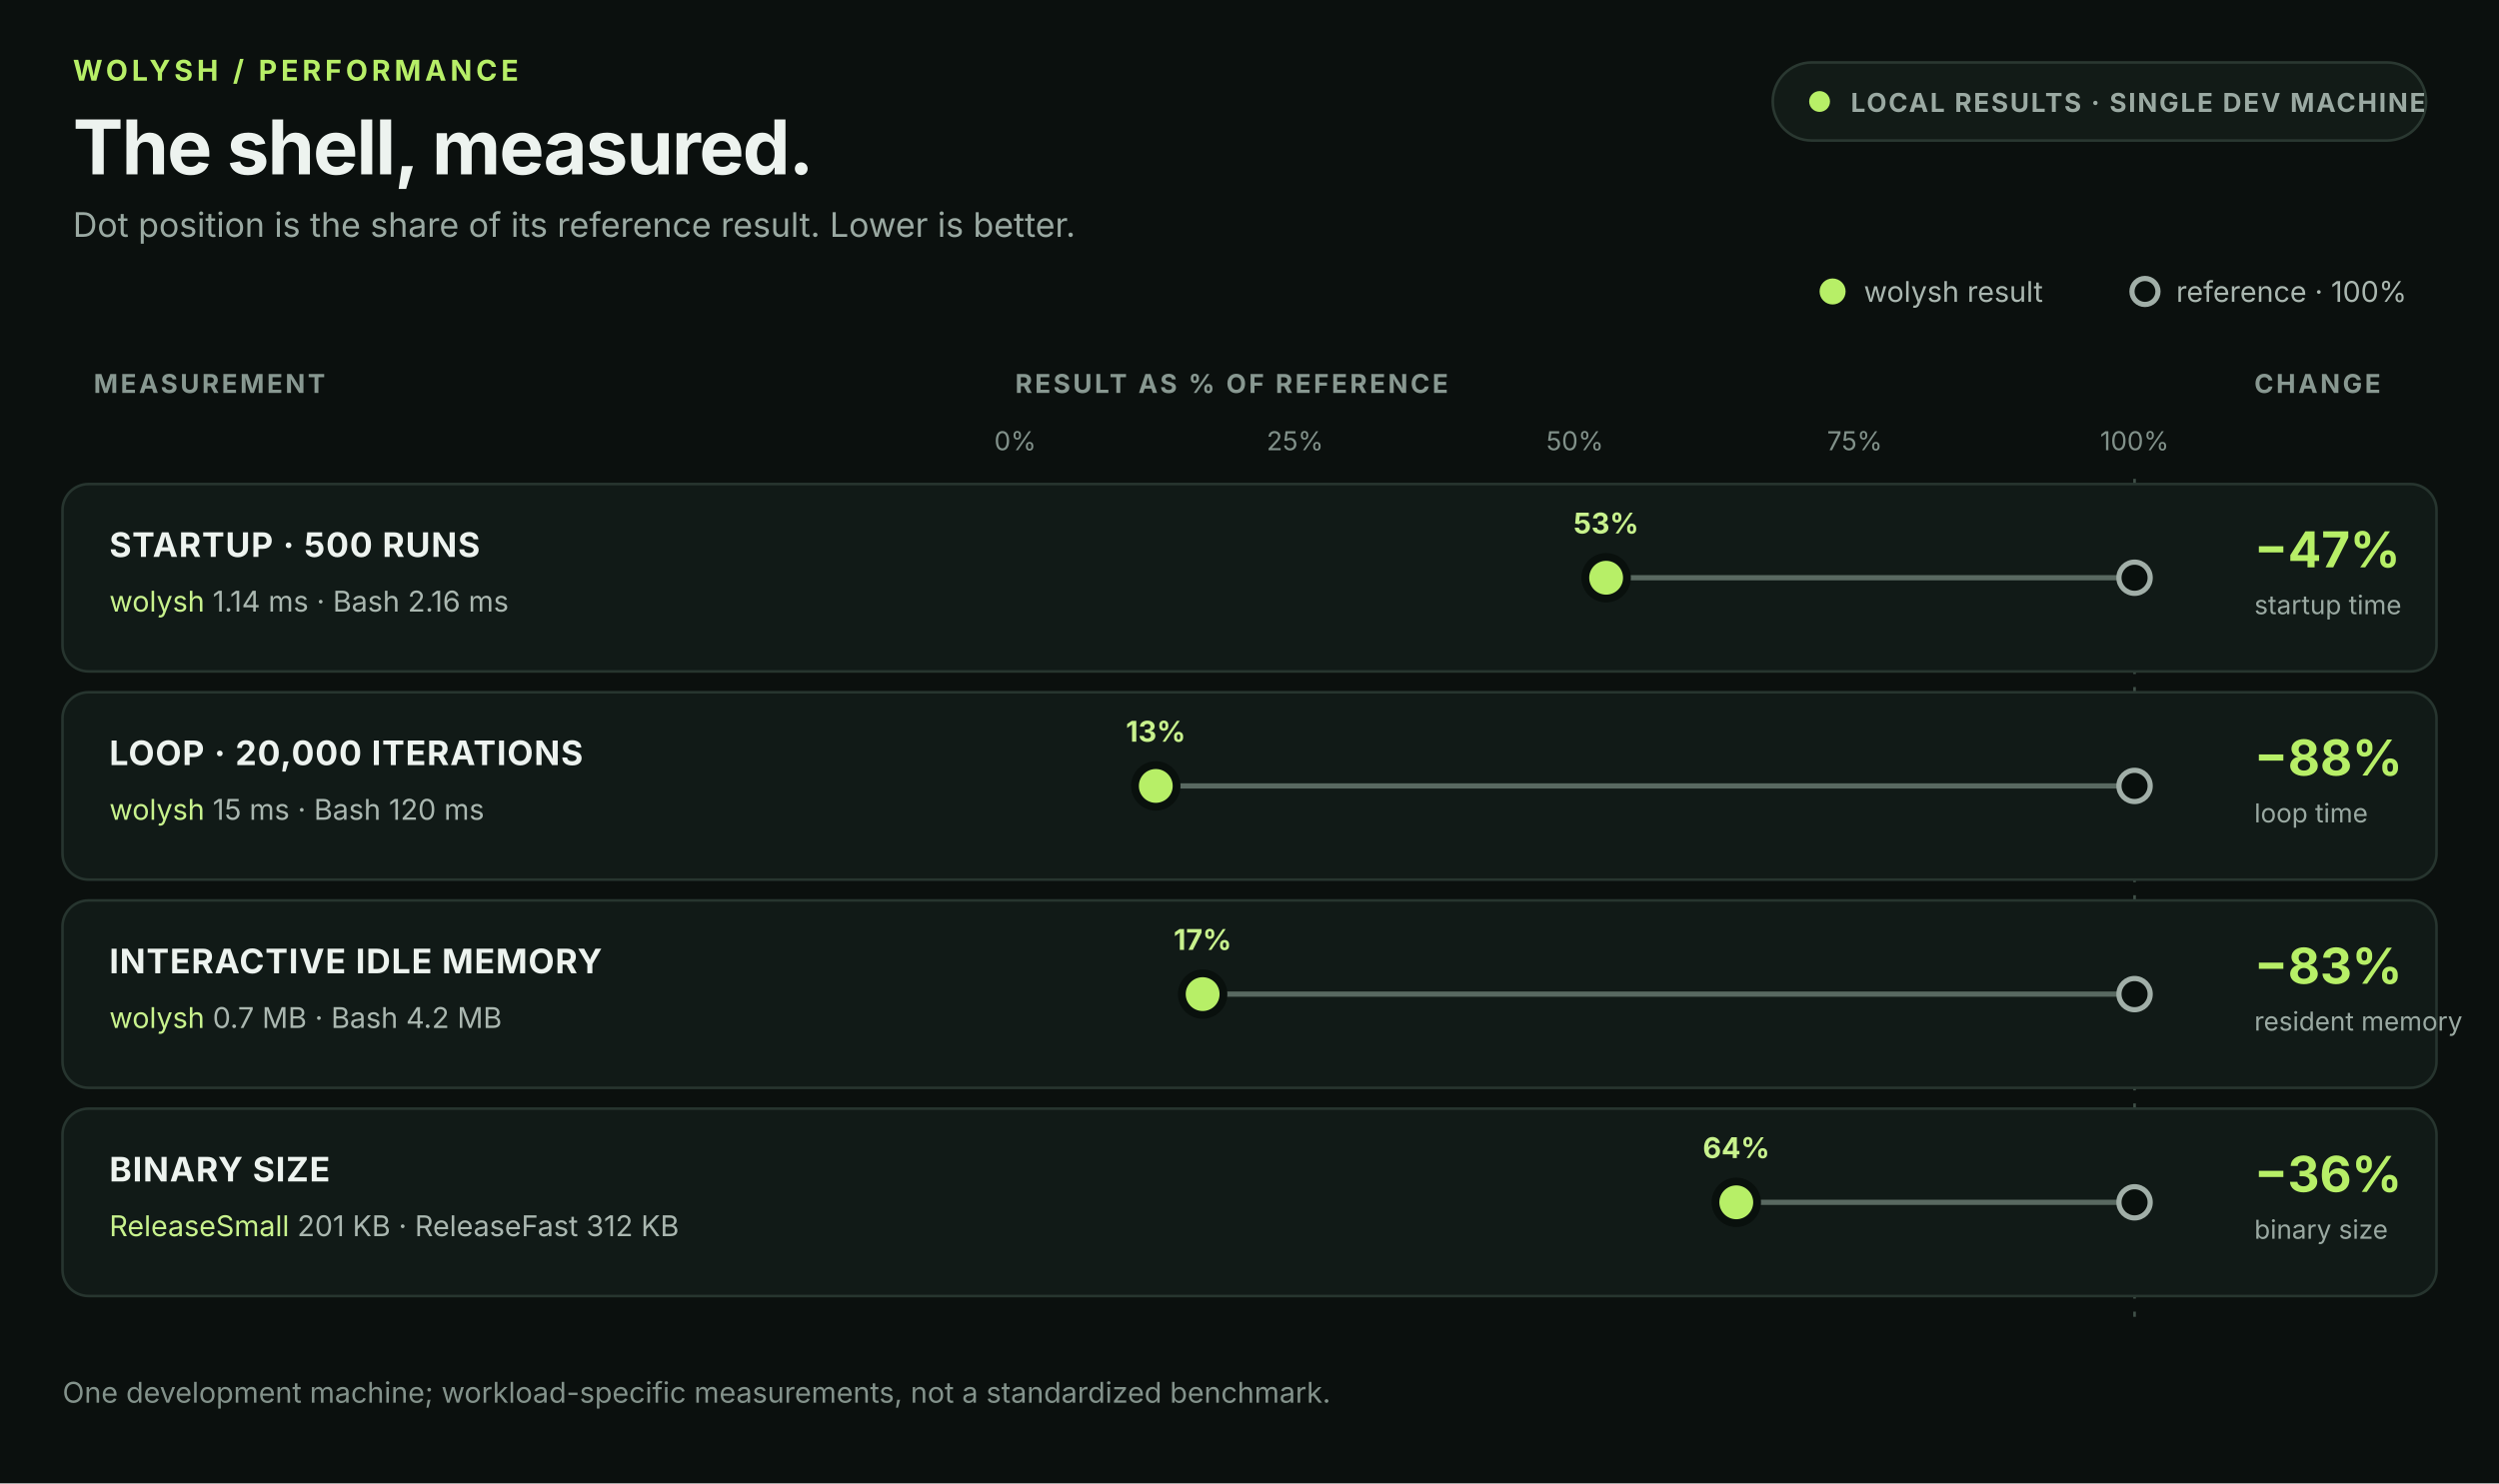
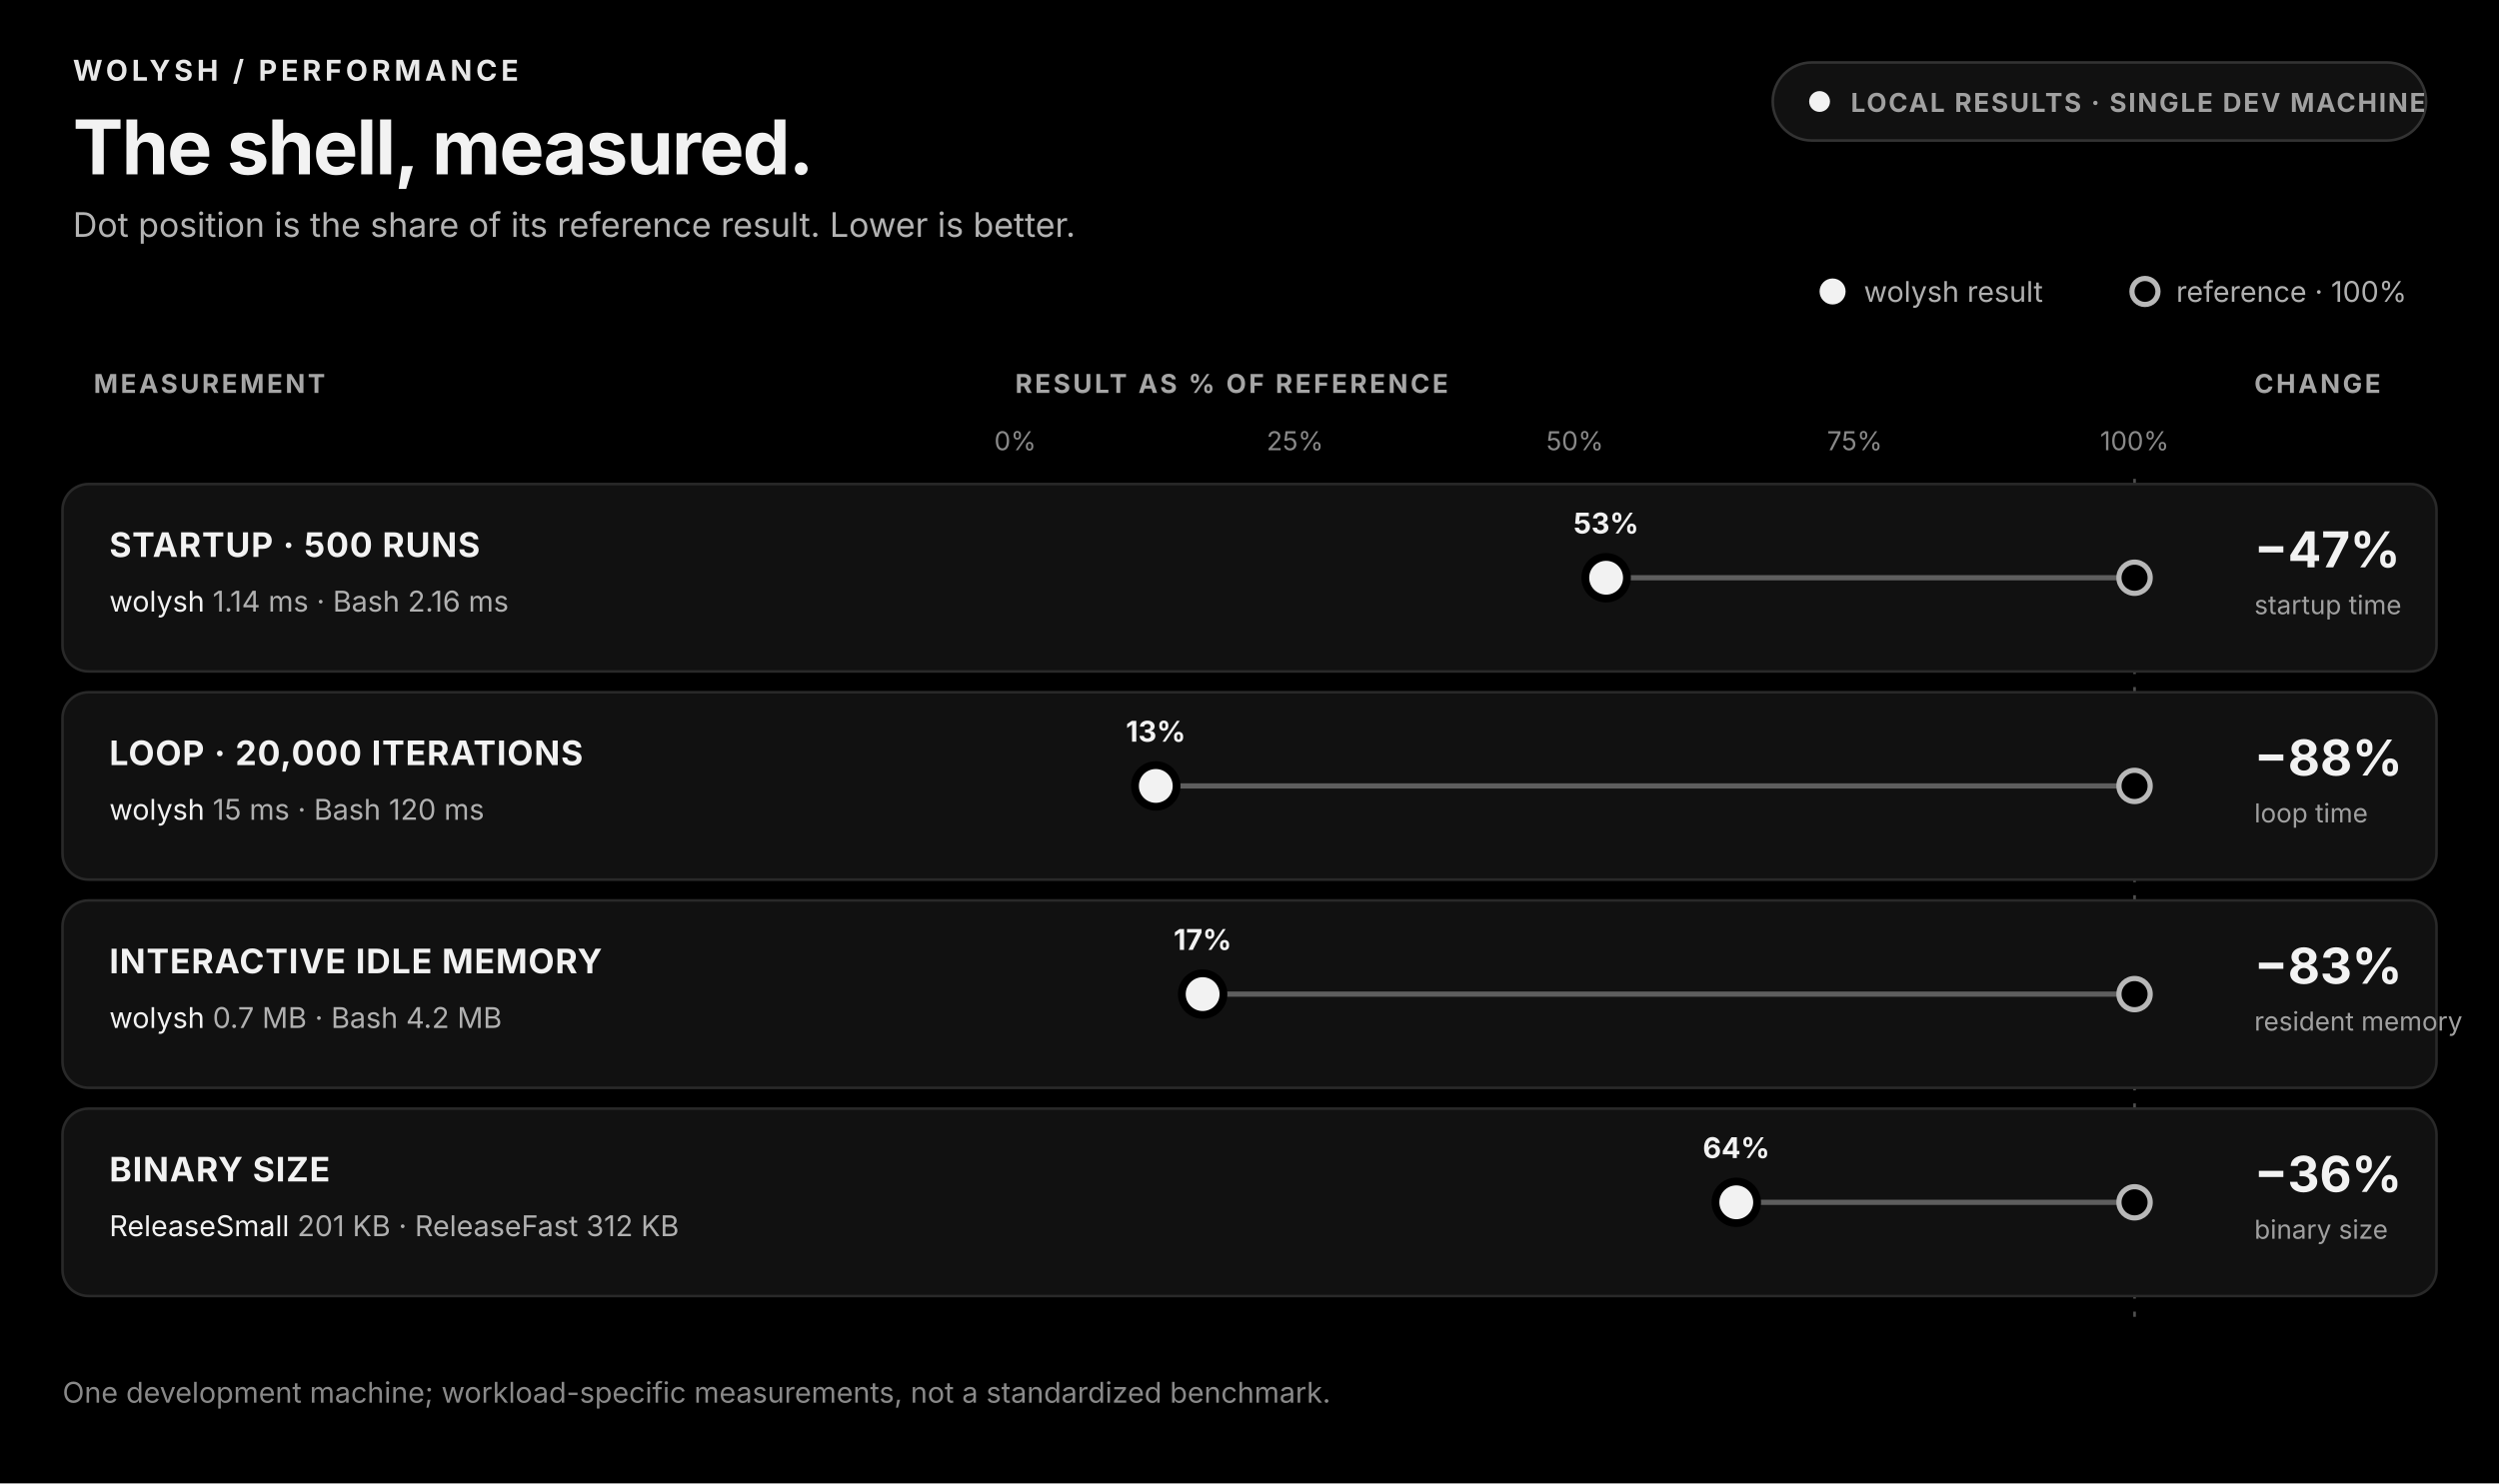
<svg xmlns="http://www.w3.org/2000/svg" width="960" height="570" viewBox="0 0 960 570" role="img" aria-labelledby="title description">
  <style>
-     text { font-family: Inter, ui-sans-serif, system-ui, sans-serif; fill: #edf3ef; }
-     .eyebrow { font-size: 11px; font-weight: 700; letter-spacing: 1.5px; fill: #b7ef67; }
+     text { font-family: Inter, ui-sans-serif, system-ui, sans-serif; fill: #f2f2f2; }
+     .eyebrow { font-size: 11px; font-weight: 700; letter-spacing: 1.5px; fill: #e8e8e8; }
    .title { font-size: 29px; font-weight: 750; letter-spacing: -0.6px; }
-     .subtitle { font-size: 13px; fill: #9aa9a2; }
-     .meta { font-size: 10px; font-weight: 650; letter-spacing: 0.7px; fill: #9aa9a2; }
-     .column { font-size: 10px; font-weight: 700; letter-spacing: 1px; fill: #889891; }
-     .tick { font-size: 10px; fill: #81918a; }
-     .row { fill: #111a17; stroke: #27352f; stroke-width: 1; }
+     .subtitle { font-size: 13px; fill: #b3b3b3; }
+     .meta { font-size: 10px; font-weight: 650; letter-spacing: 0.7px; fill: #a0a0a0; }
+     .column { font-size: 10px; font-weight: 700; letter-spacing: 1px; fill: #a6a6a6; }
+     .tick { font-size: 10px; fill: #898989; }
+     .row { fill: #111111; stroke: #292929; stroke-width: 1; }
    .metric { font-size: 13px; font-weight: 700; letter-spacing: 0.35px; }
-     .detail { font-size: 11px; fill: #aab7b0; }
-     .wolysh-text { fill: #c8f28d; }
-     .connector { stroke: #596961; stroke-width: 2; }
-     .point { fill: #b7ef67; stroke: #09100d; stroke-width: 3; }
-     .point-label { font-size: 11px; font-weight: 750; fill: #c8f28d; }
-     .reference { fill: #09100d; stroke: #a1afa8; stroke-width: 2; }
-     .guide { stroke: #405048; stroke-width: 1; stroke-dasharray: 3 5; }
-     .change { font-size: 19px; font-weight: 750; fill: #b7ef67; }
-     .change-detail { font-size: 10px; fill: #9aa9a2; }
-     .foot { font-size: 11px; fill: #83928b; }
+     .detail { font-size: 11px; fill: #b0b0b0; }
+     .wolysh-text { fill: #f2f2f2; }
+     .connector { stroke: #5e5e5e; stroke-width: 2; }
+     .point { fill: #f2f2f2; stroke: #000000; stroke-width: 3; }
+     .point-label { font-size: 11px; font-weight: 750; fill: #f2f2f2; }
+     .reference { fill: #000000; stroke: #b8b8b8; stroke-width: 2; }
+     .guide { stroke: #505050; stroke-width: 1; stroke-dasharray: 3 5; }
+     .change { font-size: 19px; font-weight: 750; fill: #f2f2f2; }
+     .change-detail { font-size: 10px; fill: #a0a0a0; }
+     .foot { font-size: 11px; fill: #898989; }
  </style>
-   <rect width="960" height="570" fill="#0b100e" />
+   <rect width="960" height="570" fill="#000000" />
  <text class="eyebrow" x="28" y="31">WOLYSH / PERFORMANCE</text>
  <text class="title" x="28" y="67">The shell, measured.</text>
  <text class="subtitle" x="28" y="91">Dot position is the share of its reference result. Lower is better.</text>
-   <rect x="681" y="24" width="251" height="30" rx="15" fill="#121b17" stroke="#2a3831" />
-   <circle cx="699" cy="39" r="4" fill="#b7ef67" />
+   <rect x="681" y="24" width="251" height="30" rx="15" fill="#111111" stroke="#333333" />
+   <circle cx="699" cy="39" r="4" fill="#f2f2f2" />
  <text class="meta" x="711" y="43">LOCAL RESULTS · SINGLE DEV MACHINE</text>
-   <circle cx="704" cy="112" r="5" fill="#b7ef67" />
+   <circle cx="704" cy="112" r="5" fill="#f2f2f2" />
  <text class="detail" x="716" y="116">wolysh result</text>
  <circle cx="824" cy="112" r="5" class="reference" />
  <text class="detail" x="836" y="116">reference · 100%</text>
  <text class="column" x="36" y="151">MEASUREMENT</text>
  <text class="column" x="390" y="151">RESULT AS % OF REFERENCE</text>
  <text class="column" x="866" y="151">CHANGE</text>
  <text class="tick" x="390" y="173" text-anchor="middle">0%</text>
  <text class="tick" x="497.5" y="173" text-anchor="middle">25%</text>
  <text class="tick" x="605" y="173" text-anchor="middle">50%</text>
  <text class="tick" x="712.5" y="173" text-anchor="middle">75%</text>
  <text class="tick" x="820" y="173" text-anchor="middle">100%</text>
  <line class="guide" x1="820" y1="184" x2="820" y2="506" />
  <g>
    <rect class="row" x="24" y="186" width="912" height="72" rx="10" />
    <text class="metric" x="42" y="214">STARTUP · 500 RUNS</text>
    <text class="detail" x="42" y="235">
      <tspan class="wolysh-text">wolysh</tspan> 1.14 ms  ·  Bash 2.16 ms</text>
    <line class="connector" x1="617" y1="222" x2="820" y2="222" />
    <circle class="point" cx="617" cy="222" r="8" />
    <text class="point-label" x="617" y="205" text-anchor="middle">53%</text>
    <circle class="reference" cx="820" cy="222" r="6" />
    <text class="change" x="866" y="218">−47%</text>
    <text class="change-detail" x="866" y="236">startup time</text>
  </g>
  <g>
    <rect class="row" x="24" y="266" width="912" height="72" rx="10" />
    <text class="metric" x="42" y="294">LOOP · 20,000 ITERATIONS</text>
    <text class="detail" x="42" y="315">
      <tspan class="wolysh-text">wolysh</tspan> 15 ms  ·  Bash 120 ms</text>
    <line class="connector" x1="444" y1="302" x2="820" y2="302" />
    <circle class="point" cx="444" cy="302" r="8" />
    <text class="point-label" x="444" y="285" text-anchor="middle">13%</text>
    <circle class="reference" cx="820" cy="302" r="6" />
    <text class="change" x="866" y="298">−88%</text>
    <text class="change-detail" x="866" y="316">loop time</text>
  </g>
  <g>
    <rect class="row" x="24" y="346" width="912" height="72" rx="10" />
    <text class="metric" x="42" y="374">INTERACTIVE IDLE MEMORY</text>
    <text class="detail" x="42" y="395">
      <tspan class="wolysh-text">wolysh</tspan> 0.7 MB  ·  Bash 4.2 MB</text>
    <line class="connector" x1="462" y1="382" x2="820" y2="382" />
    <circle class="point" cx="462" cy="382" r="8" />
    <text class="point-label" x="462" y="365" text-anchor="middle">17%</text>
    <circle class="reference" cx="820" cy="382" r="6" />
    <text class="change" x="866" y="378">−83%</text>
    <text class="change-detail" x="866" y="396">resident memory</text>
  </g>
  <g>
    <rect class="row" x="24" y="426" width="912" height="72" rx="10" />
    <text class="metric" x="42" y="454">BINARY SIZE</text>
    <text class="detail" x="42" y="475">
      <tspan class="wolysh-text">ReleaseSmall</tspan> 201 KB  ·  ReleaseFast 312 KB</text>
    <line class="connector" x1="667" y1="462" x2="820" y2="462" />
    <circle class="point" cx="667" cy="462" r="8" />
    <text class="point-label" x="667" y="445" text-anchor="middle">64%</text>
    <circle class="reference" cx="820" cy="462" r="6" />
    <text class="change" x="866" y="458">−36%</text>
    <text class="change-detail" x="866" y="476">binary size</text>
  </g>
  <text class="foot" x="24" y="539">One development machine; workload-specific measurements, not a standardized benchmark.</text>
</svg>
